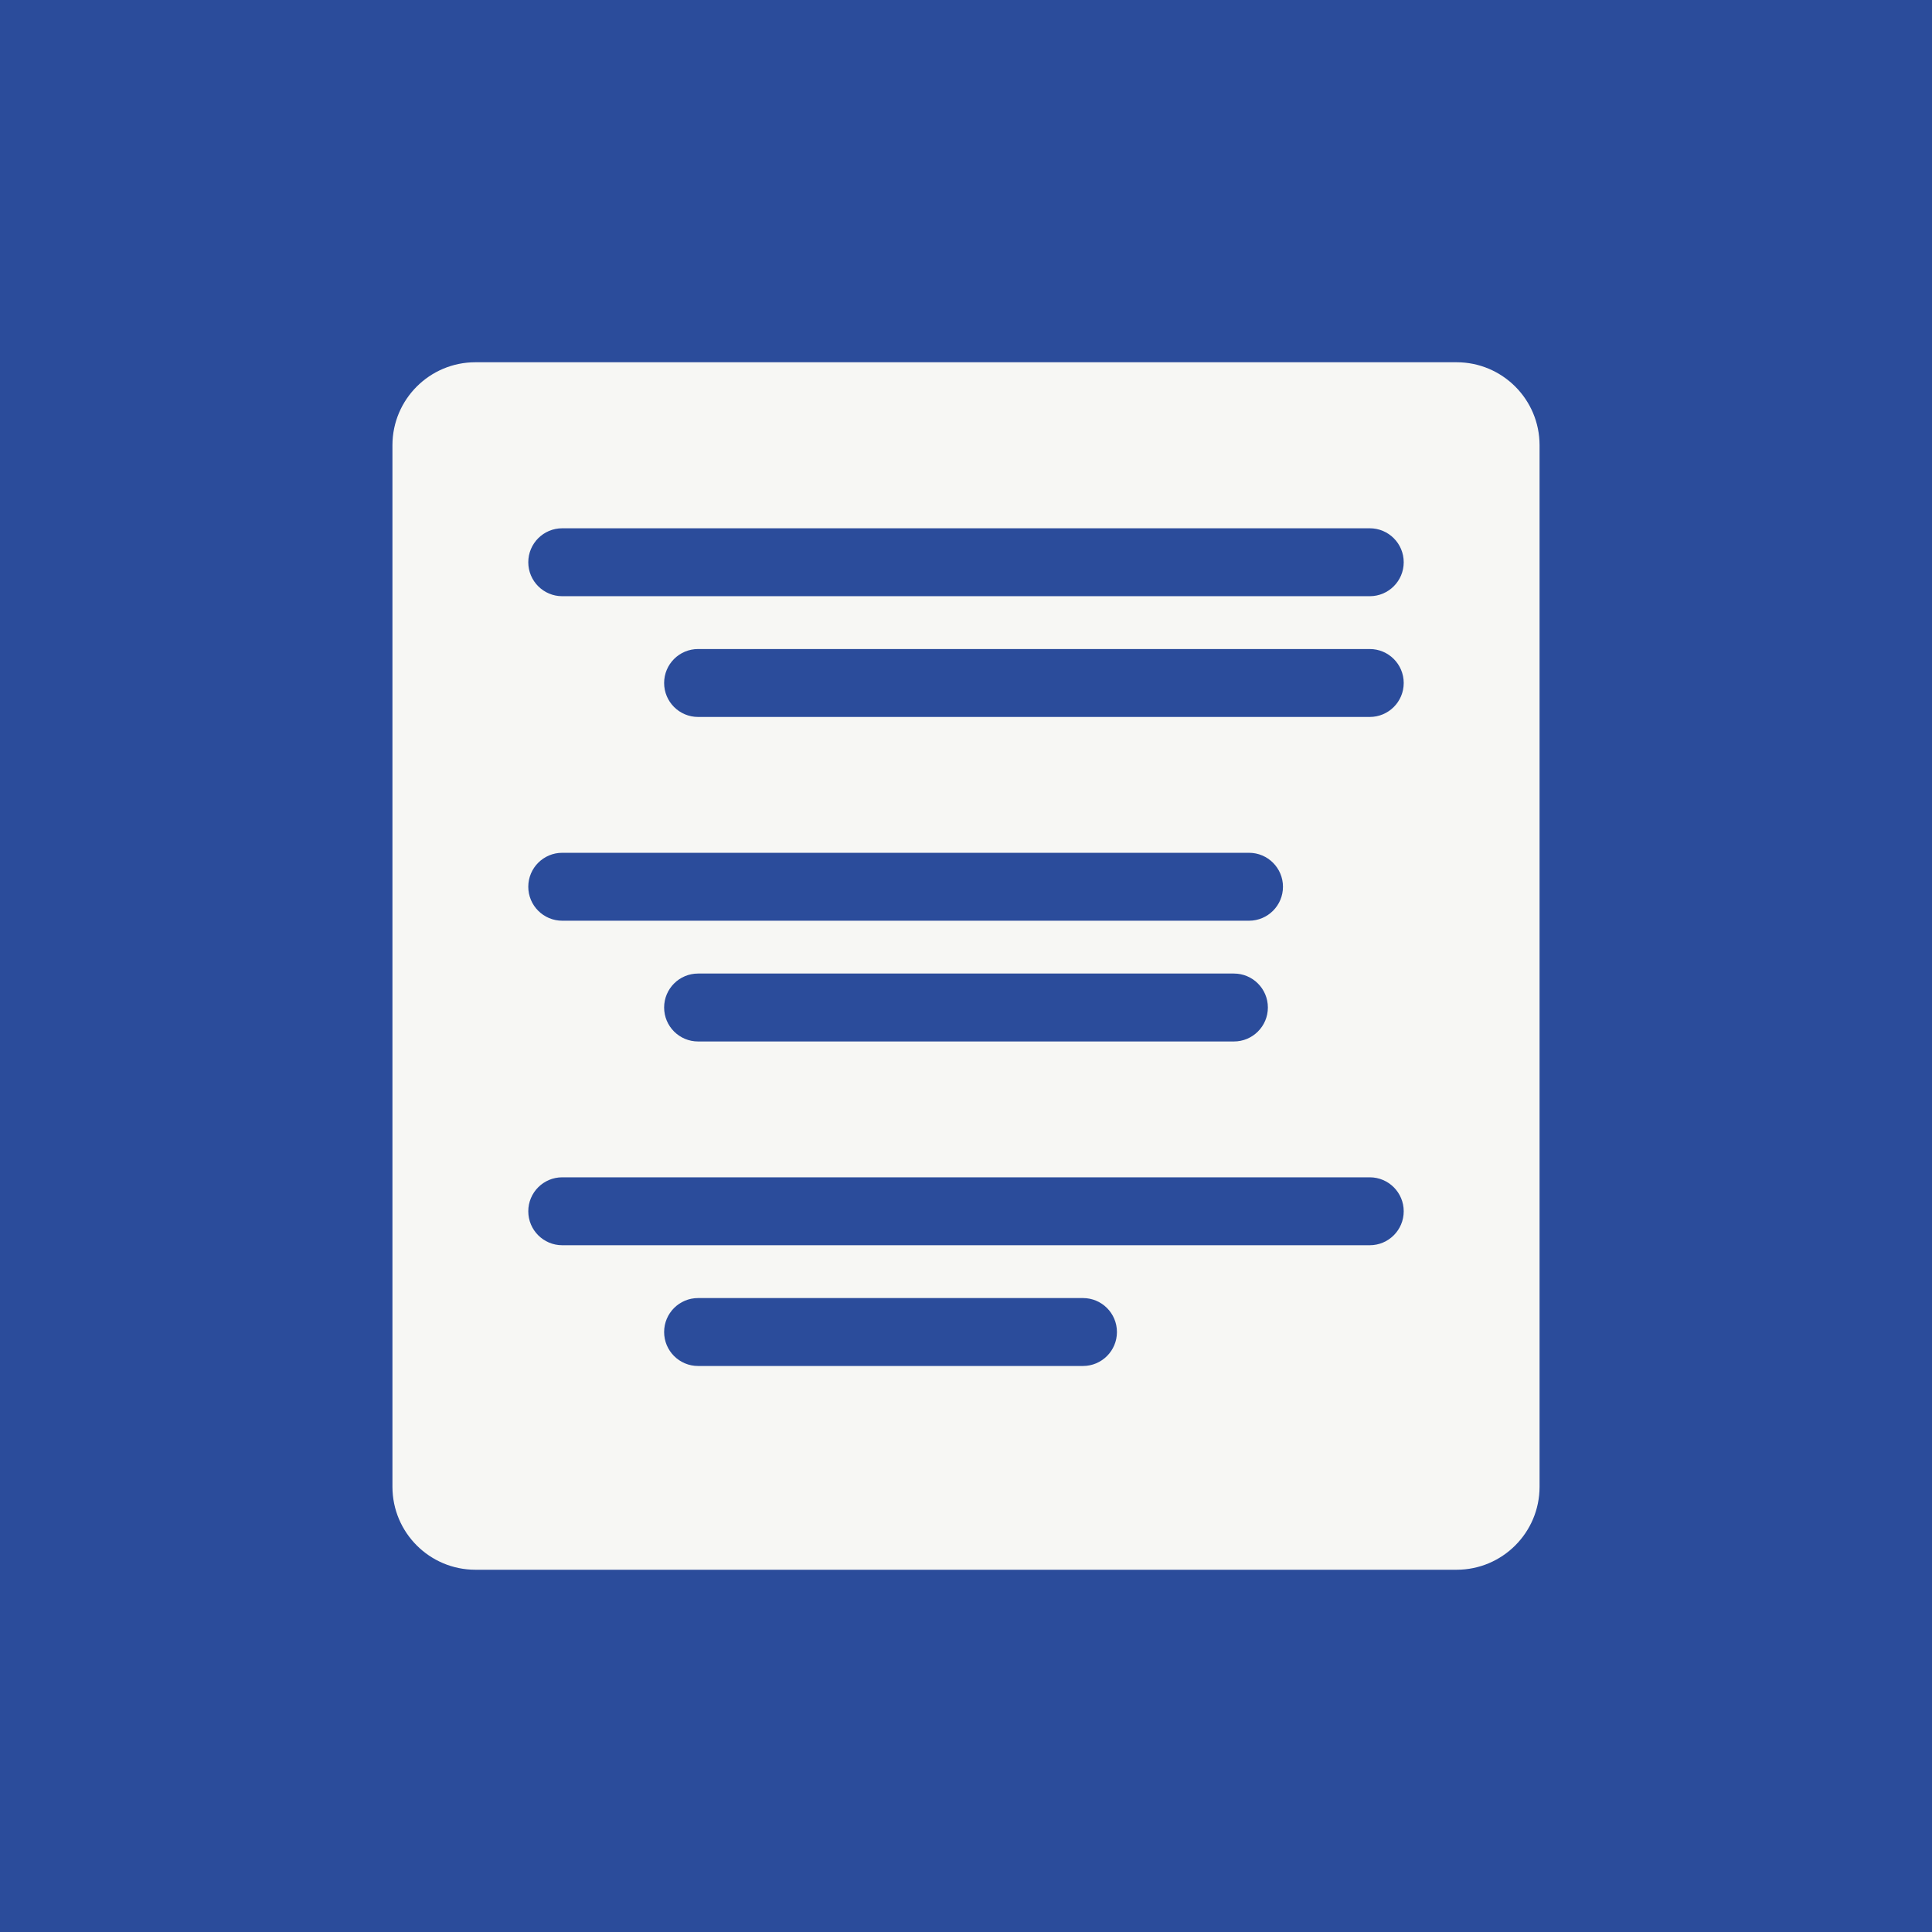
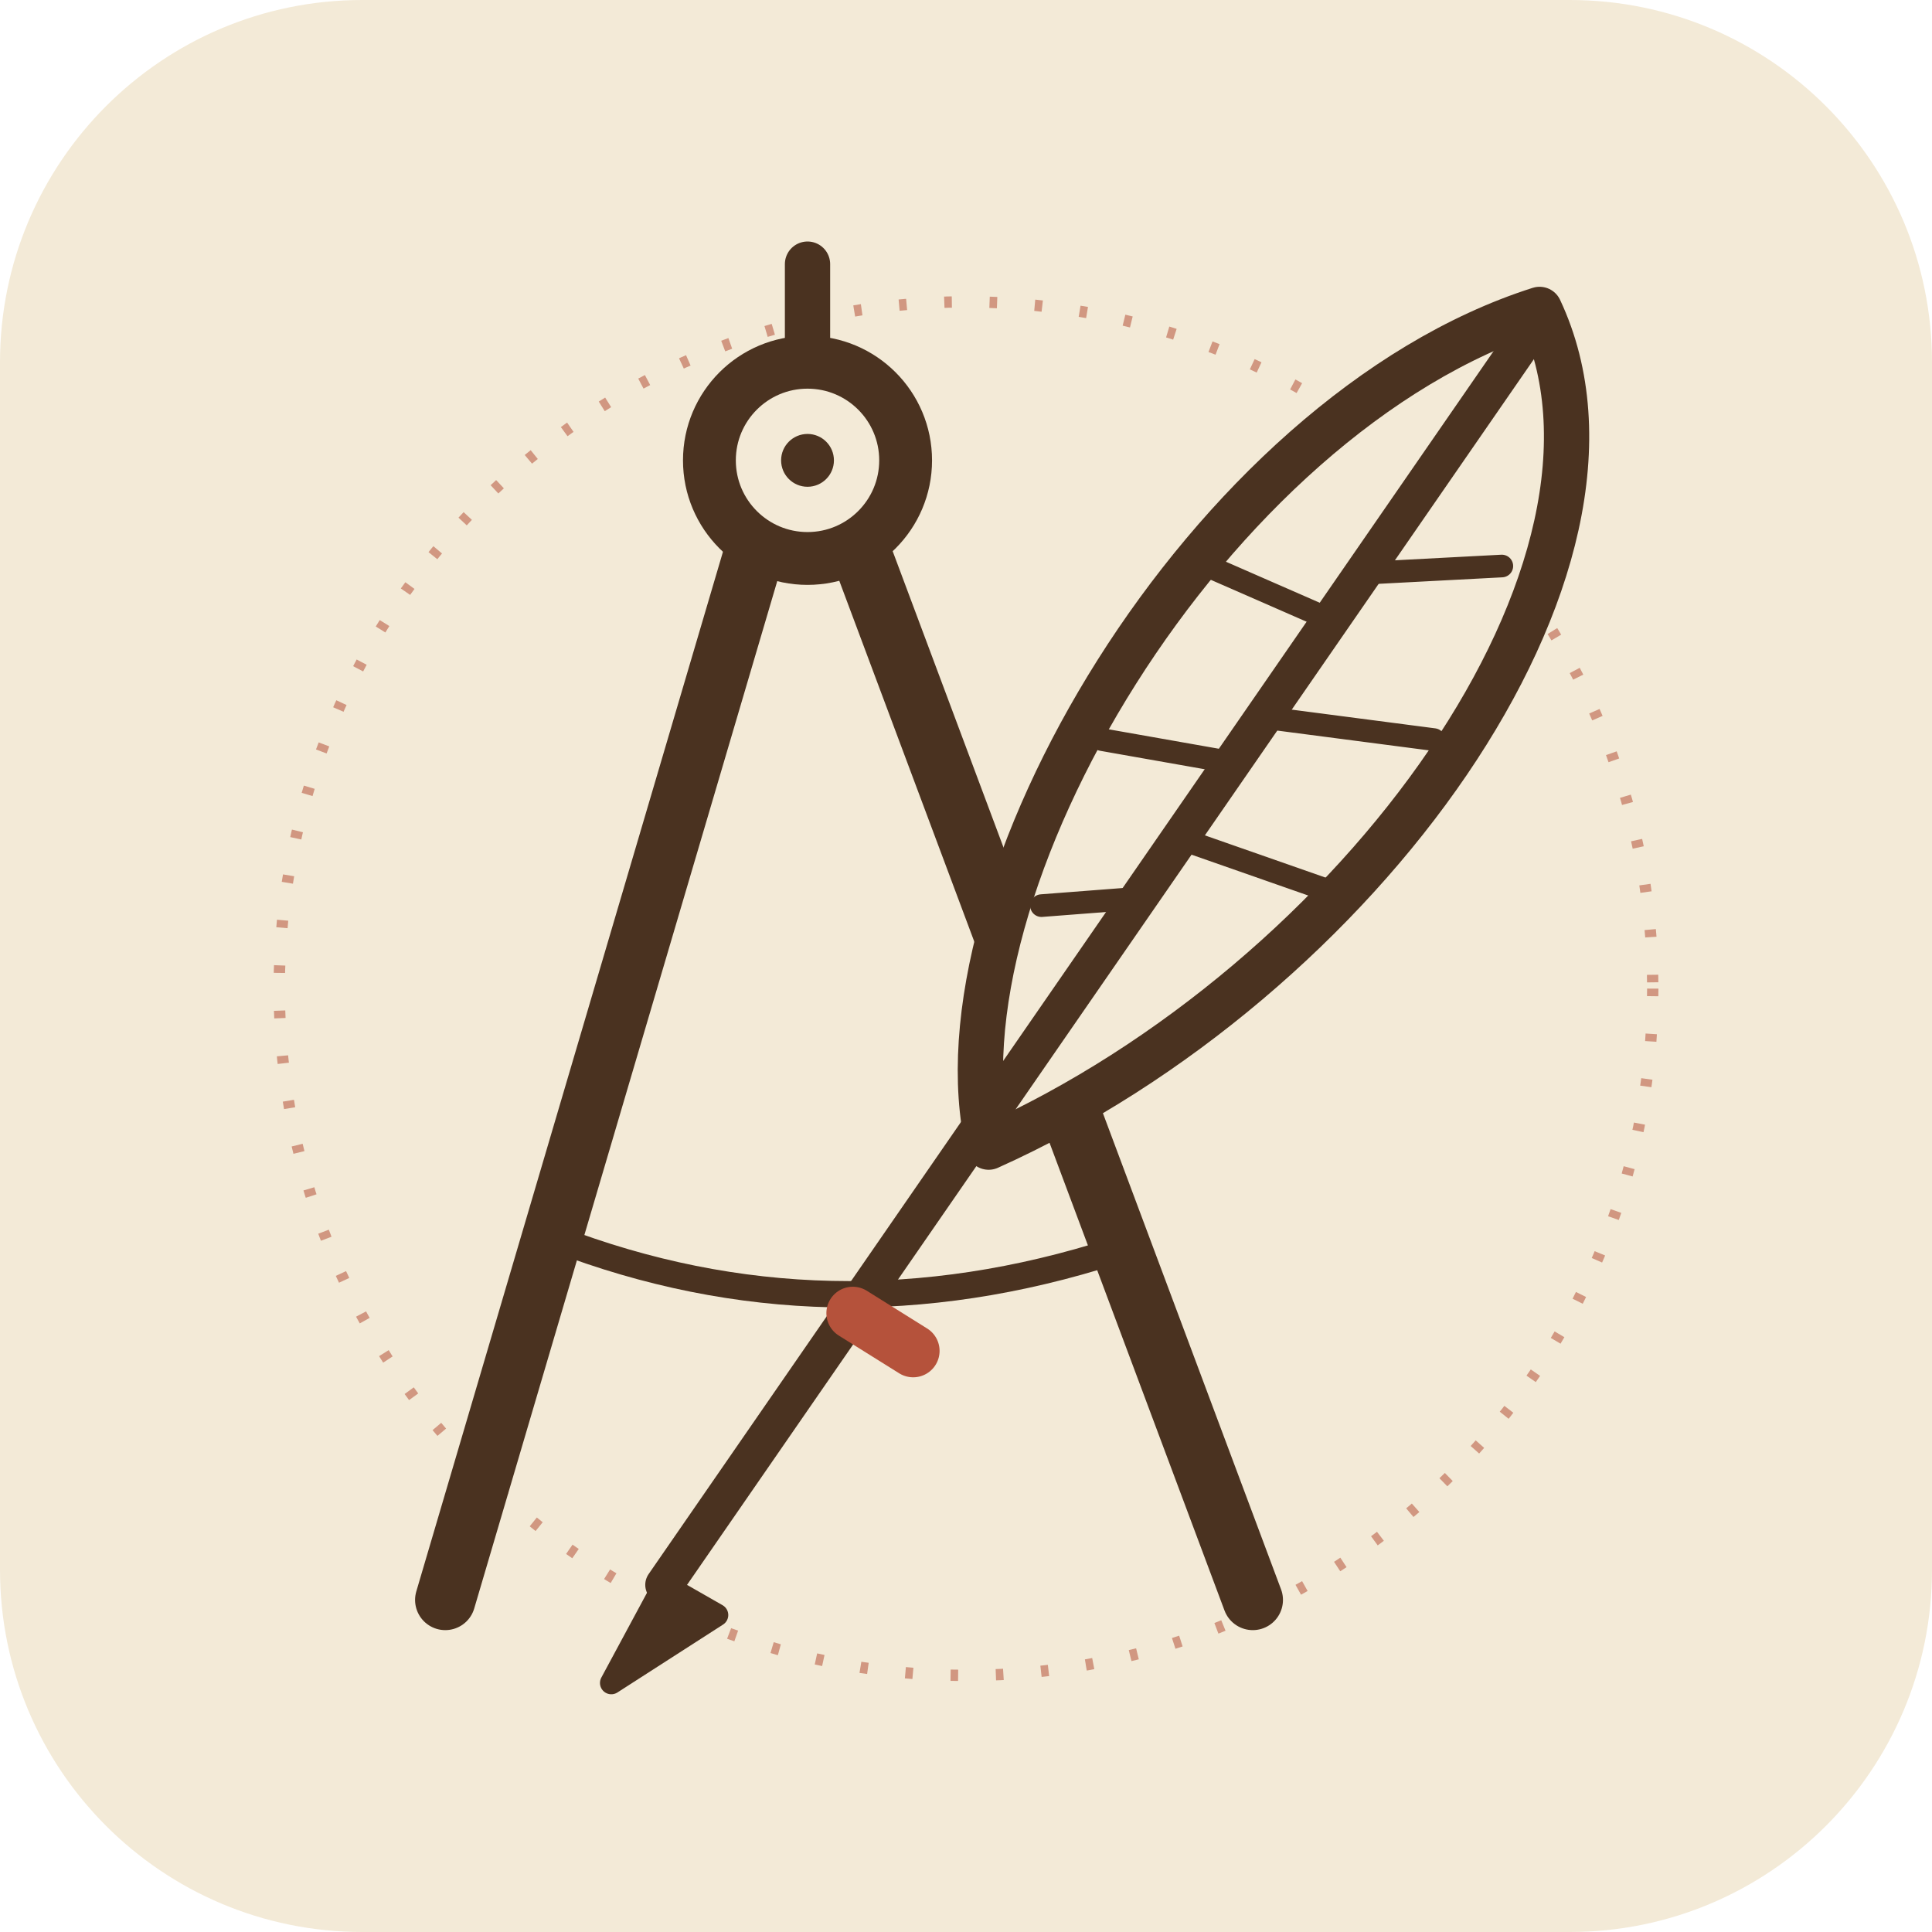
- <svg xmlns="http://www.w3.org/2000/svg" viewBox="0 0 512 512">
-   <rect width="512" height="512" fill="#2B4C9B" />
-   <rect x="104" y="96" width="304" height="320" rx="22" fill="#F7F7F4" />
-   <g fill="#2B4C9B">
-     <rect x="140" y="140" width="232" height="18" rx="9" />
-     <rect x="176" y="172" width="196" height="18" rx="9" />
-     <rect x="140" y="226" width="200" height="18" rx="9" />
-     <rect x="176" y="258" width="160" height="18" rx="9" />
-     <rect x="140" y="312" width="232" height="18" rx="9" />
-     <rect x="176" y="344" width="120" height="18" rx="9" />
+ <svg xmlns="http://www.w3.org/2000/svg" viewBox="0 0 512 512" role="img" aria-label="Lit Review Desk">
+   <rect width="512" height="512" rx="96" fill="#F3EAD7" />
+   <circle cx="256" cy="262" r="182" fill="none" stroke="#B5523B" stroke-width="3" stroke-dasharray="2 10" opacity=".55" />
+   <g fill="none" stroke="#4A3220" stroke-linecap="round" stroke-linejoin="round">
+     <path d="M214 96 V70" stroke-width="12" />
+     <circle cx="214" cy="122" r="26" stroke-width="14" />
+     <path d="M200 146 L118 424 M228 146 L332 424" stroke-width="16" />
+     <path d="M152 330 Q224 356 300 330" stroke-width="7" />
+   </g>
+   <circle cx="214" cy="122" r="7" fill="#4A3220" />
+   <g stroke="#4A3220" stroke-linecap="round" stroke-linejoin="round">
+     <path d="M408 82 C440 150 360 260 262 304 C246 236 320 110 408 82 Z" fill="#F3EAD7" stroke-width="12" />
+     <path d="M404 90 L176 420" fill="none" stroke-width="10" />
+     <path d="M176 420 L162 446 L190 428 Z" fill="#4A3220" stroke-width="6" />
+     <path d="M360 152 L398 150 M334 190 L380 196 M312 222 L352 236 M352 164 L320 150 M326 202 L292 196 M302 238 L276 240" fill="none" stroke-width="6" />
+     <path d="M226 348 L242 358" stroke="#B5523B" stroke-width="14" />
  </g>
</svg>
